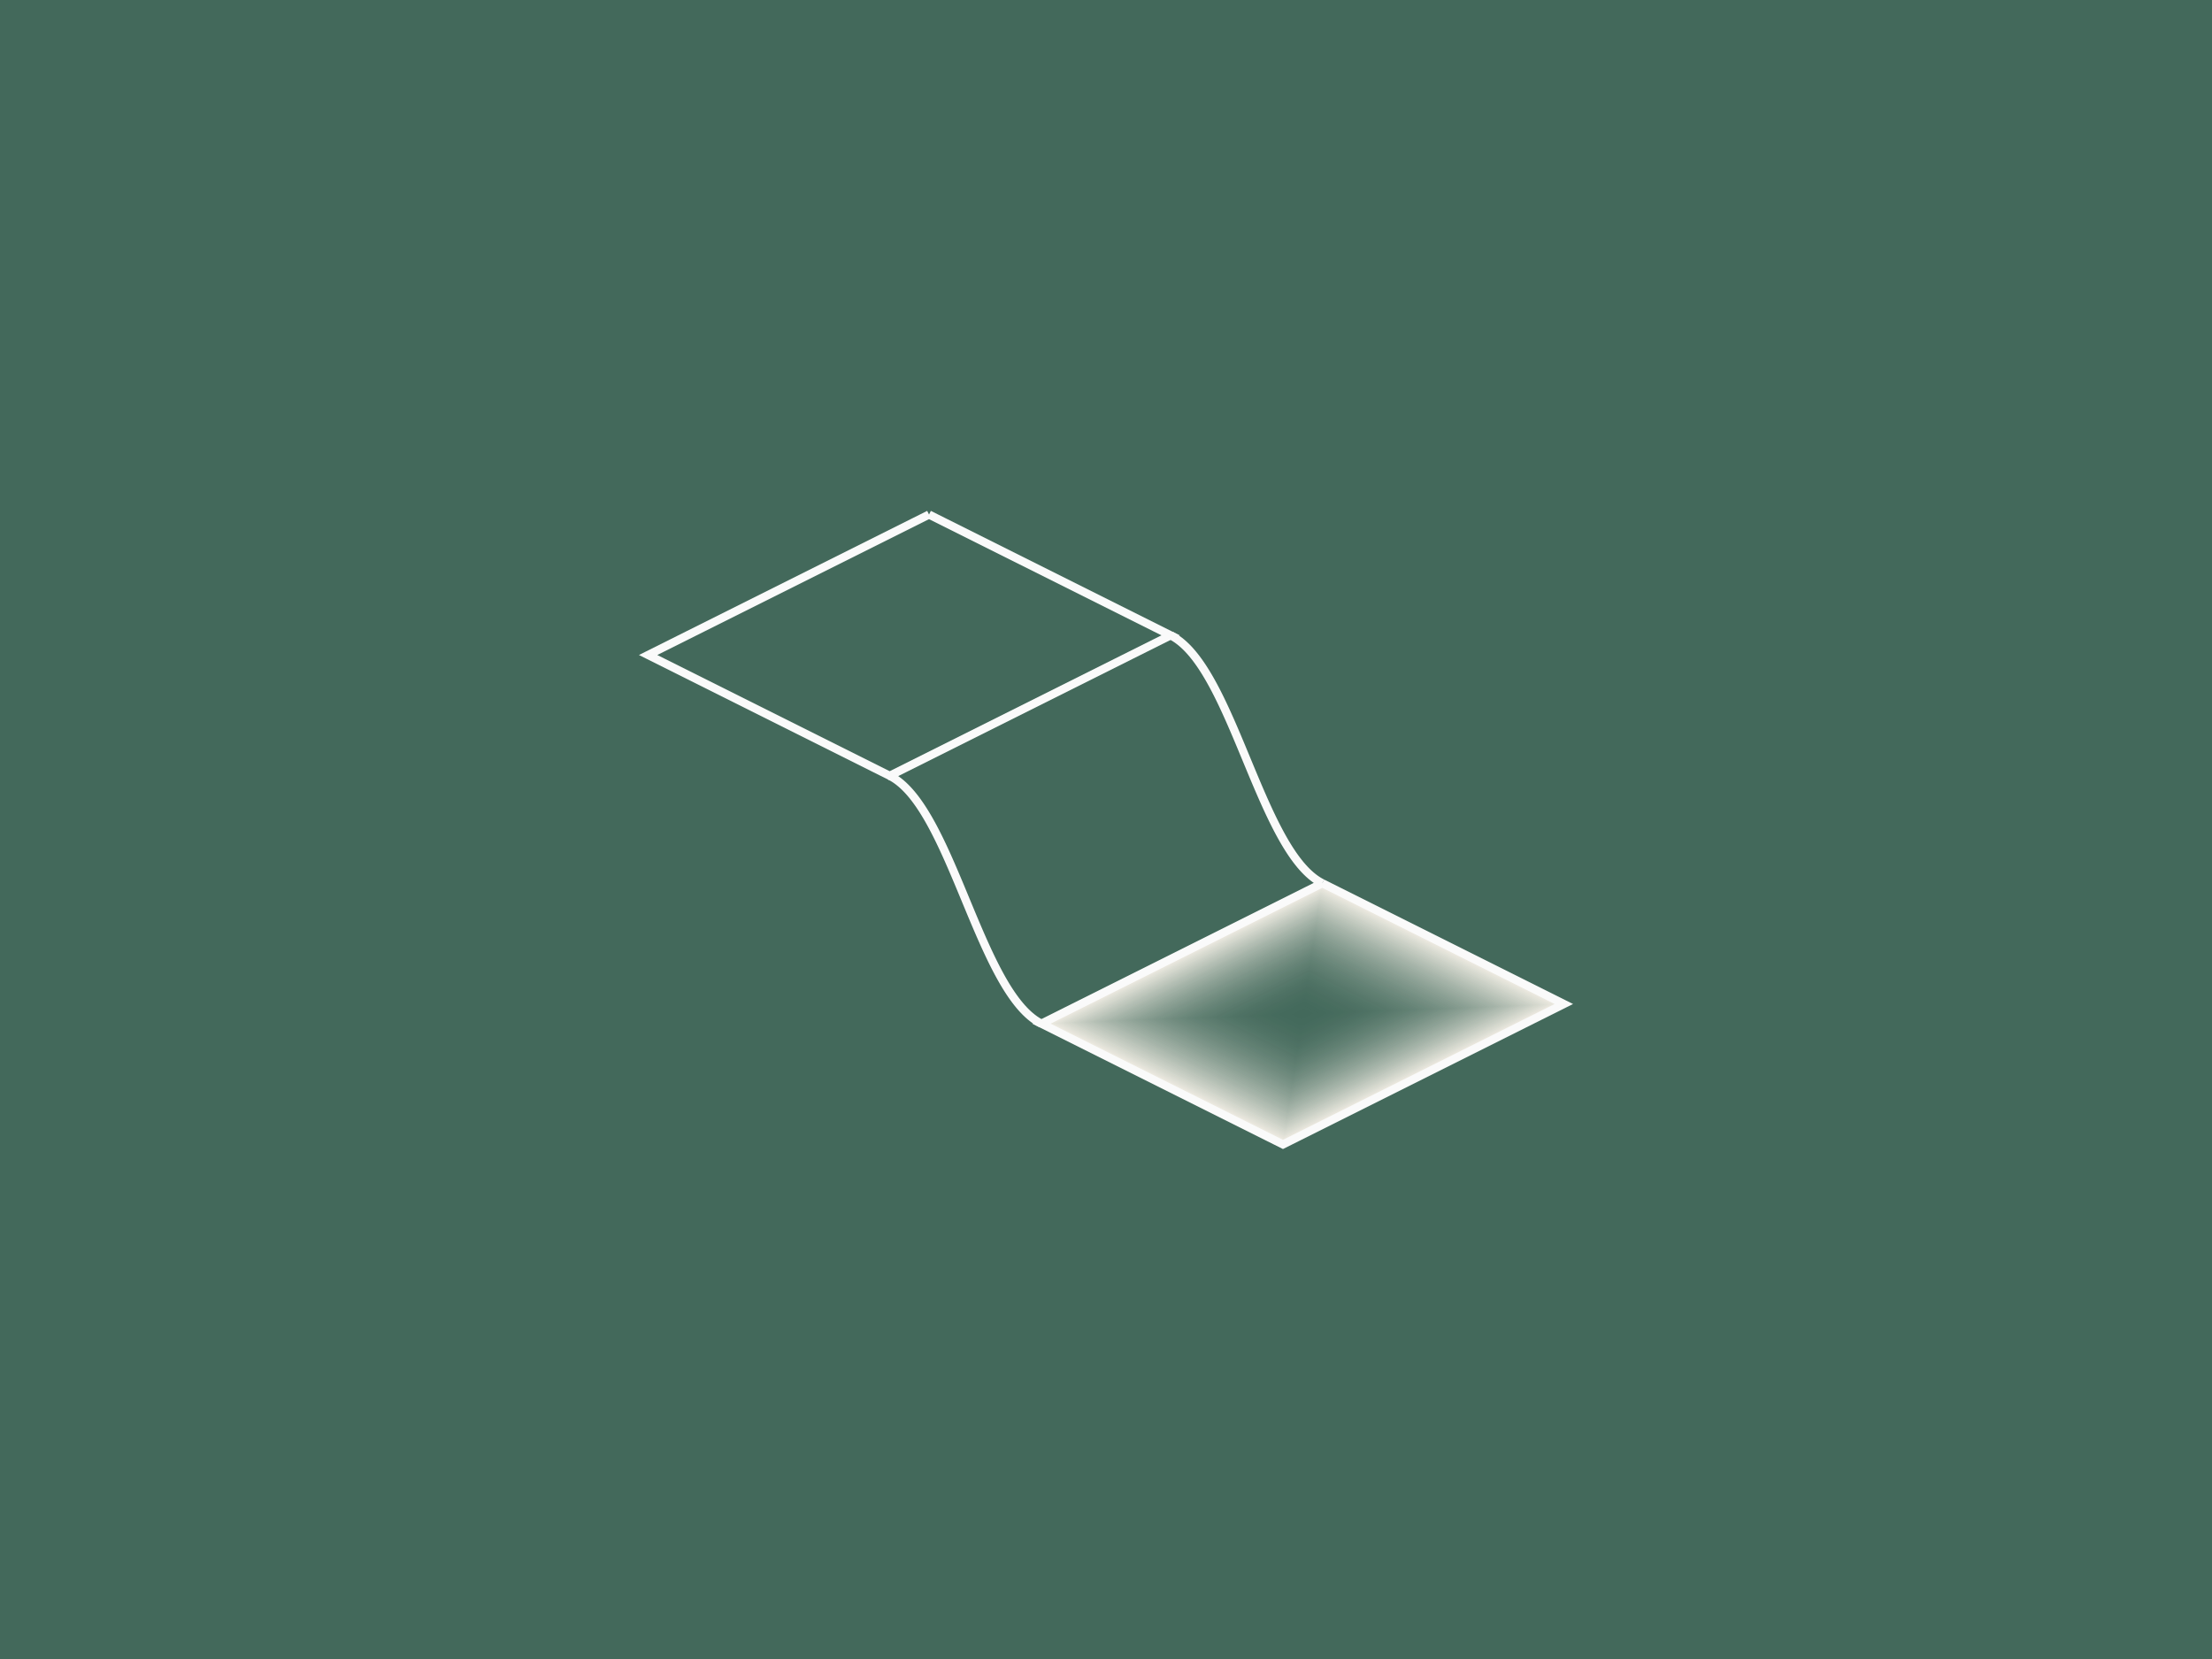
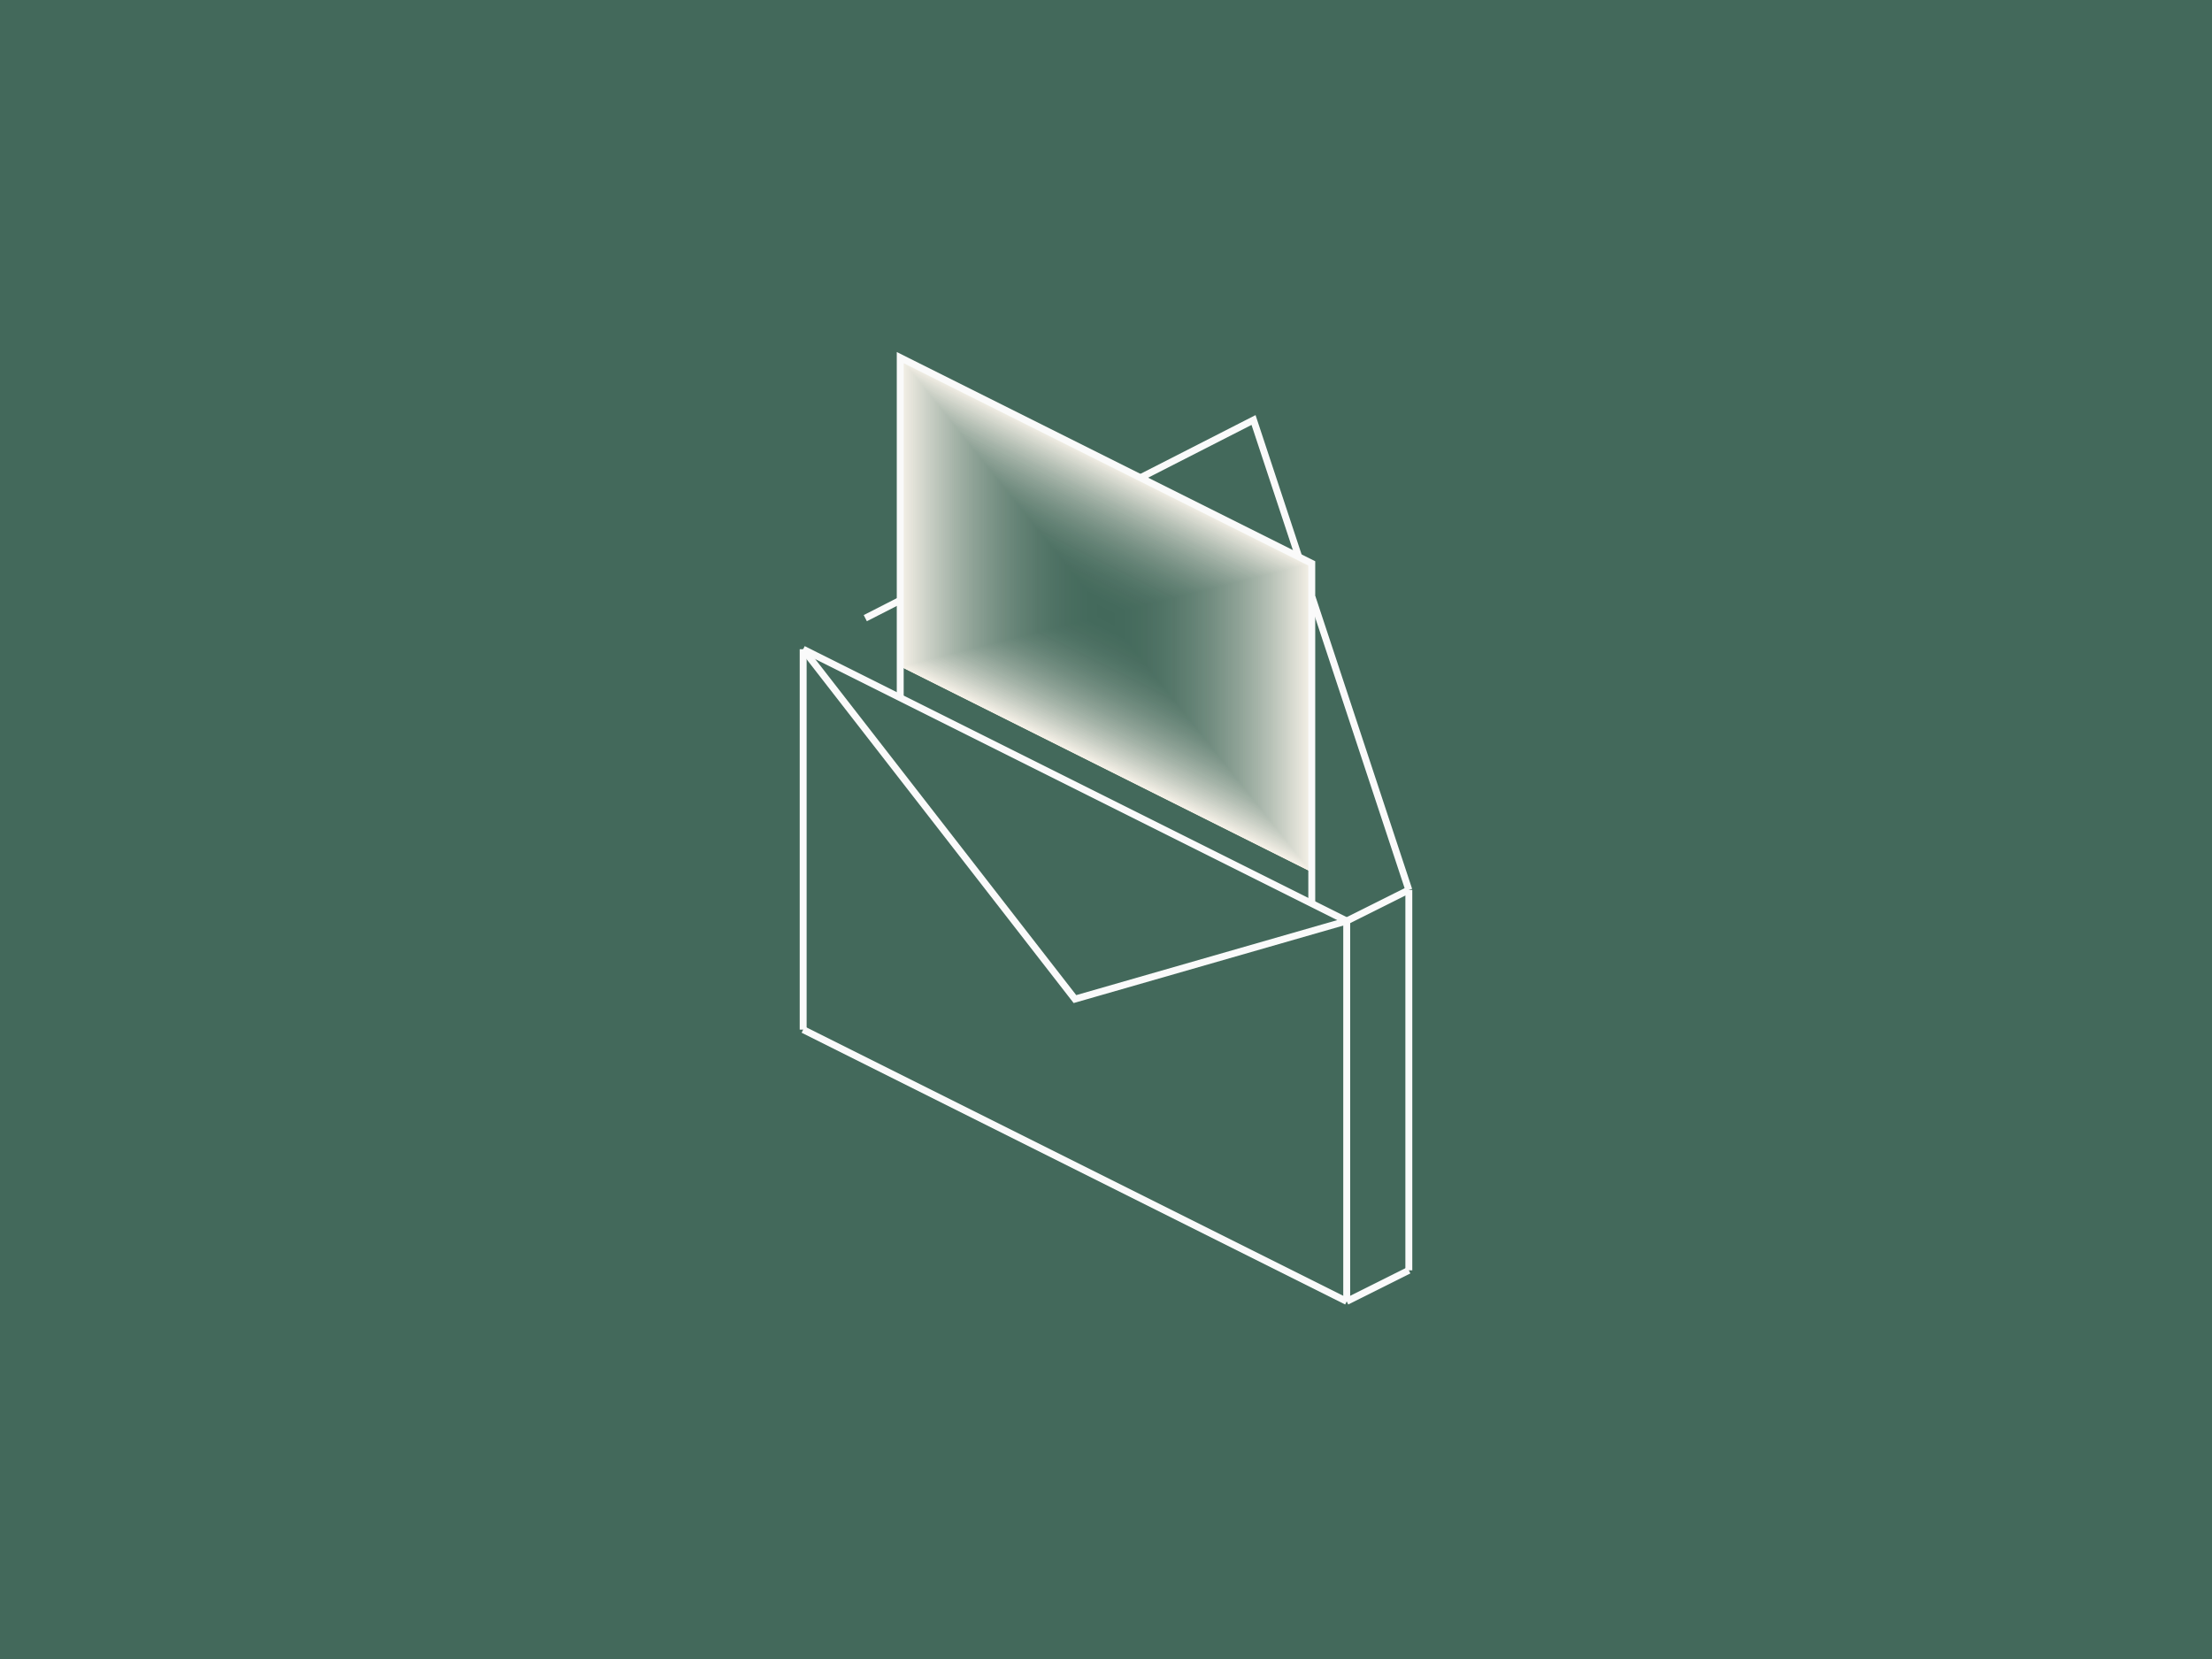
<svg xmlns="http://www.w3.org/2000/svg" width="3072" height="2304" viewBox="0 0 512 384">
  <rect width="512" height="384" fill="#43695B" />
  <svg x="64" y="0" width="384" height="384" viewBox="0 0 384 384">
    <defs>
      <mask id="iris-0" maskUnits="userSpaceOnUse" x="0" y="0" width="384" height="384" style="mask-type:luminance">
-         <path d="M242.066 204.431L297.984 232.39L232.963 264.9L177.045 236.942Z" fill="white" fill-rule="evenodd" />
-         <path d="M242.019 204.746L297.354 232.414L233.011 264.586L177.675 236.918Z" fill="rgb(250,250,250)" />
-         <path d="M241.971 205.061L296.724 232.437L233.058 264.271L178.305 236.894Z" fill="rgb(244,244,244)" />
-         <path d="M241.924 205.376L296.094 232.461L233.105 263.956L178.935 236.87Z" fill="rgb(239,239,239)" />
-         <path d="M241.876 205.691L295.464 232.485L233.153 263.641L179.565 236.847Z" fill="rgb(234,234,234)" />
-         <path d="M241.829 206.006L294.835 232.509L233.2 263.326L180.195 236.823Z" fill="rgb(229,229,229)" />
-         <path d="M241.782 206.321L294.205 232.532L233.248 263.011L180.825 236.799Z" fill="rgb(224,224,224)" />
-         <path d="M241.734 206.636L293.575 232.556L233.295 262.696L181.454 236.776Z" fill="rgb(219,219,219)" />
-         <path d="M241.687 206.951L292.945 232.58L233.342 262.381L182.084 236.752Z" fill="rgb(214,214,214)" />
-         <path d="M241.639 207.266L292.315 232.603L233.39 262.066L182.714 236.728Z" fill="rgb(209,209,209)" />
-         <path d="M241.592 207.581L291.685 232.627L233.437 261.751L183.344 236.704Z" fill="rgb(205,205,205)" />
-         <path d="M241.545 207.895L291.055 232.651L233.485 261.436L183.974 236.681Z" fill="rgb(200,200,200)" />
-         <path d="M241.497 208.21L290.425 232.675L233.532 261.121L184.604 236.657Z" fill="rgb(195,195,195)" />
-         <path d="M241.45 208.525L289.795 232.698L233.579 260.806L185.234 236.633Z" fill="rgb(191,191,191)" />
-         <path d="M241.402 208.84L289.166 232.722L233.627 260.491L185.864 236.61Z" fill="rgb(186,186,186)" />
-         <path d="M241.355 209.155L288.536 232.746L233.674 260.176L186.494 236.586Z" fill="rgb(182,182,182)" />
-         <path d="M241.307 209.47L287.906 232.769L233.722 259.861L187.123 236.562Z" fill="rgb(177,177,177)" />
-         <path d="M241.26 209.785L287.276 232.793L233.769 259.546L187.753 236.539Z" fill="rgb(173,173,173)" />
-         <path d="M241.213 210.1L286.646 232.817L233.817 259.231L188.383 236.515Z" fill="rgb(168,168,168)" />
-         <path d="M241.165 210.415L286.016 232.84L233.864 258.917L189.013 236.491Z" fill="rgb(164,164,164)" />
-         <path d="M241.118 210.73L285.386 232.864L233.911 258.602L189.643 236.467Z" fill="rgb(160,160,160)" />
-         <path d="M241.07 211.045L284.756 232.888L233.959 258.287L190.273 236.444Z" fill="rgb(156,156,156)" />
-         <path d="M241.023 211.36L284.126 232.912L234.006 257.972L190.903 236.42Z" fill="rgb(152,152,152)" />
-         <path d="M240.976 211.675L283.497 232.935L234.054 257.657L191.533 236.396Z" fill="rgb(147,147,147)" />
-         <path d="M240.928 211.99L282.867 232.959L234.101 257.342L192.163 236.373Z" fill="rgb(143,143,143)" />
-         <path d="M240.881 212.305L282.237 232.983L234.148 257.027L192.792 236.349Z" fill="rgb(139,139,139)" />
-         <path d="M240.833 212.62L281.607 233.006L234.196 256.712L193.422 236.325Z" fill="rgb(136,136,136)" />
-         <path d="M240.786 212.935L280.977 233.03L234.243 256.397L194.052 236.301Z" fill="rgb(132,132,132)" />
-         <path d="M240.739 213.25L280.347 233.054L234.291 256.082L194.682 236.278Z" fill="rgb(128,128,128)" />
-         <path d="M240.691 213.564L279.717 233.078L234.338 255.767L195.312 236.254Z" fill="rgb(124,124,124)" />
-         <path d="M240.644 213.879L279.087 233.101L234.385 255.452L195.942 236.23Z" fill="rgb(121,121,121)" />
-         <path d="M240.596 214.194L278.457 233.125L234.433 255.137L196.572 236.207Z" fill="rgb(117,117,117)" />
-         <path d="M240.549 214.509L277.828 233.149L234.48 254.822L197.202 236.183Z" fill="rgb(113,113,113)" />
-         <path d="M240.501 214.824L277.198 233.172L234.528 254.507L197.832 236.159Z" fill="rgb(110,110,110)" />
-         <path d="M240.454 215.139L276.568 233.196L234.575 254.192L198.461 236.136Z" fill="rgb(106,106,106)" />
-         <path d="M240.407 215.454L275.938 233.22L234.623 253.877L199.091 236.112Z" fill="rgb(103,103,103)" />
-         <path d="M240.359 215.769L275.308 233.243L234.67 253.562L199.721 236.088Z" fill="rgb(100,100,100)" />
-         <path d="M240.312 216.084L274.678 233.267L234.717 253.248L200.351 236.064Z" fill="rgb(96,96,96)" />
-         <path d="M240.264 216.399L274.048 233.291L234.765 252.933L200.981 236.041Z" fill="rgb(93,93,93)" />
-         <path d="M240.217 216.714L273.418 233.315L234.812 252.618L201.611 236.017Z" fill="rgb(90,90,90)" />
-         <path d="M240.17 217.029L272.788 233.338L234.86 252.303L202.241 235.993Z" fill="rgb(87,87,87)" />
-         <path d="M240.122 217.344L272.159 233.362L234.907 251.988L202.871 235.97Z" fill="rgb(84,84,84)" />
-         <path d="M240.075 217.659L271.529 233.386L234.954 251.673L203.501 235.946Z" fill="rgb(81,81,81)" />
-         <path d="M240.027 217.974L270.899 233.409L235.002 251.358L204.13 235.922Z" fill="rgb(78,78,78)" />
-         <path d="M239.98 218.289L270.269 233.433L235.049 251.043L204.76 235.898Z" fill="rgb(75,75,75)" />
-         <path d="M239.933 218.604L269.639 233.457L235.097 250.728L205.39 235.875Z" fill="rgb(72,72,72)" />
-         <path d="M239.885 218.919L269.009 233.481L235.144 250.413L206.02 235.851Z" fill="rgb(69,69,69)" />
-         <path d="M239.838 219.233L268.379 233.504L235.191 250.098L206.65 235.827Z" fill="rgb(66,66,66)" />
-         <path d="M239.79 219.548L267.749 233.528L235.239 249.783L207.28 235.804Z" fill="rgb(64,64,64)" />
-         <path d="M239.743 219.863L267.119 233.552L235.286 249.468L207.91 235.78Z" fill="rgb(61,61,61)" />
-         <path d="M239.696 220.178L266.49 233.575L235.334 249.153L208.54 235.756Z" fill="rgb(59,59,59)" />
-         <path d="M239.648 220.493L265.86 233.599L235.381 248.838L209.17 235.733Z" fill="rgb(56,56,56)" />
-         <path d="M239.601 220.808L265.23 233.623L235.429 248.523L209.799 235.709Z" fill="rgb(54,54,54)" />
-         <path d="M239.553 221.123L264.6 233.646L235.476 248.208L210.429 235.685Z" fill="rgb(51,51,51)" />
-         <path d="M239.506 221.438L263.97 233.67L235.523 247.893L211.059 235.661Z" fill="rgb(49,49,49)" />
-         <path d="M239.458 221.753L263.34 233.694L235.571 247.579L211.689 235.638Z" fill="rgb(47,47,47)" />
-         <path d="M239.411 222.068L262.71 233.718L235.618 247.264L212.319 235.614Z" fill="rgb(44,44,44)" />
-         <path d="M239.364 222.383L262.08 233.741L235.666 246.949L212.949 235.59Z" fill="rgb(42,42,42)" />
-         <path d="M239.316 222.698L261.45 233.765L235.713 246.634L213.579 235.567Z" fill="rgb(40,40,40)" />
-         <path d="M239.269 223.013L260.821 233.789L235.76 246.319L214.209 235.543Z" fill="rgb(38,38,38)" />
-         <path d="M239.221 223.328L260.191 233.812L235.808 246.004L214.839 235.519Z" fill="rgb(36,36,36)" />
-         <path d="M239.174 223.643L259.561 233.836L235.855 245.689L215.468 235.495Z" fill="rgb(34,34,34)" />
-         <path d="M239.127 223.958L258.931 233.86L235.903 245.374L216.098 235.472Z" fill="rgb(32,32,32)" />
-         <path d="M239.079 224.273L258.301 233.884L235.95 245.059L216.728 235.448Z" fill="rgb(30,30,30)" />
-         <path d="M239.032 224.588L257.671 233.907L235.997 244.744L217.358 235.424Z" fill="rgb(28,28,28)" />
-         <path d="M238.984 224.903L257.041 233.931L236.045 244.429L217.988 235.401Z" fill="rgb(27,27,27)" />
-         <path d="M238.937 225.217L256.411 233.955L236.092 244.114L218.618 235.377Z" fill="rgb(25,25,25)" />
-         <path d="M238.89 225.532L255.781 233.978L236.14 243.799L219.248 235.353Z" fill="rgb(23,23,23)" />
-         <path d="M238.842 225.847L255.152 234.002L236.187 243.484L219.878 235.33Z" fill="rgb(22,22,22)" />
-         <path d="M238.795 226.162L254.522 234.026L236.235 243.169L220.508 235.306Z" fill="rgb(20,20,20)" />
-         <path d="M238.747 226.477L253.892 234.049L236.282 242.854L221.137 235.282Z" fill="rgb(19,19,19)" />
-         <path d="M238.7 226.792L253.262 234.073L236.329 242.539L221.767 235.258Z" fill="rgb(17,17,17)" />
-         <path d="M238.652 227.107L252.632 234.097L236.377 242.224L222.397 235.235Z" fill="rgb(16,16,16)" />
-         <path d="M238.605 227.422L252.002 234.121L236.424 241.91L223.027 235.211Z" fill="rgb(15,15,15)" />
-         <path d="M238.558 227.737L251.372 234.144L236.472 241.595L223.657 235.187Z" fill="rgb(13,13,13)" />
-         <path d="M238.51 228.052L250.742 234.168L236.519 241.28L224.287 235.164Z" fill="rgb(12,12,12)" />
-         <path d="M238.463 228.367L250.112 234.192L236.566 240.965L224.917 235.14Z" fill="rgb(11,11,11)" />
-         <path d="M238.415 228.682L249.483 234.215L236.614 240.65L225.547 235.116Z" fill="rgb(10,10,10)" />
-         <path d="M238.368 228.997L248.853 234.239L236.661 240.335L226.177 235.092Z" fill="rgb(9,9,9)" />
-         <path d="M238.321 229.312L248.223 234.263L236.709 240.02L226.806 235.069Z" fill="rgb(8,8,8)" />
-         <path d="M238.273 229.627L247.593 234.287L236.756 239.705L227.436 235.045Z" fill="rgb(7,7,7)" />
-         <path d="M238.226 229.942L246.963 234.31L236.803 239.39L228.066 235.021Z" fill="rgb(6,6,6)" />
-         <path d="M238.178 230.257L246.333 234.334L236.851 239.075L228.696 234.998Z" fill="rgb(5,5,5)" />
-         <path d="M238.131 230.572L245.703 234.358L236.898 238.76L229.326 234.974Z" fill="rgb(5,5,5)" />
-         <path d="M238.084 230.886L245.073 234.381L236.946 238.445L229.956 234.95Z" fill="rgb(4,4,4)" />
-         <path d="M238.036 231.201L244.443 234.405L236.993 238.13L230.586 234.927Z" fill="rgb(3,3,3)" />
-         <path d="M237.989 231.516L243.813 234.429L237.04 237.815L231.216 234.903Z" fill="rgb(3,3,3)" />
-         <path d="M237.941 231.831L243.184 234.452L237.088 237.5L231.846 234.879Z" fill="rgb(2,2,2)" />
-         <path d="M237.894 232.146L242.554 234.476L237.135 237.185L232.475 234.855Z" fill="rgb(2,2,2)" />
-         <path d="M237.846 232.461L241.924 234.5L237.183 236.87L233.105 234.832Z" fill="rgb(1,1,1)" />
-         <path d="M237.799 232.776L241.294 234.524L237.23 236.555L233.735 234.808Z" fill="rgb(1,1,1)" />
-         <path d="M237.752 233.091L240.664 234.547L237.278 236.241L234.365 234.784Z" fill="rgb(1,1,1)" />
-         <path d="M237.704 233.406L240.034 234.571L237.325 235.926L234.995 234.761Z" fill="rgb(0,0,0)" />
-         <path d="M237.657 233.721L239.404 234.595L237.372 235.611L235.625 234.737Z" fill="rgb(0,0,0)" />
-         <path d="M237.609 234.036L238.774 234.618L237.42 235.296L236.255 234.713Z" fill="rgb(0,0,0)" />
-         <path d="M237.562 234.351L238.144 234.642L237.467 234.981L236.885 234.689Z" fill="rgb(0,0,0)" />
-         <path d="M237.515 234.666L237.515 234.666L237.515 234.666L237.515 234.666Z" fill="rgb(0,0,0)" />
+         <path d="M144.371 154.314L239.629 201.943L239.629 130.402L144.371 82.773Z" fill="white" fill-rule="evenodd" />
+         <path d="M144.867 154.19L239.133 201.322L239.133 130.527L144.867 83.394Z" fill="rgb(250,250,250)" />
+         <path d="M145.363 154.065L238.637 200.702L238.637 130.651L145.363 84.015Z" fill="rgb(244,244,244)" />
+         <path d="M145.86 153.941L238.14 200.081L238.14 130.776L145.86 84.636Z" fill="rgb(239,239,239)" />
+         <path d="M146.356 153.816L237.644 199.46L237.644 130.901L146.356 85.256Z" fill="rgb(234,234,234)" />
+         <path d="M146.852 153.692L237.148 198.84L237.148 131.025L146.852 85.877Z" fill="rgb(229,229,229)" />
+         <path d="M147.348 153.567L236.652 198.219L236.652 131.15L147.348 86.498Z" fill="rgb(224,224,224)" />
+         <path d="M147.844 153.442L236.156 197.598L236.156 131.274L147.844 87.118Z" fill="rgb(219,219,219)" />
+         <path d="M148.34 153.318L235.66 196.978L235.66 131.399L148.34 87.739Z" fill="rgb(214,214,214)" />
+         <path d="M148.836 153.193L235.164 196.357L235.164 131.523L148.836 88.36Z" fill="rgb(209,209,209)" />
+         <path d="M149.332 153.069L234.668 195.736L234.668 131.648L149.332 88.98Z" fill="rgb(205,205,205)" />
+         <path d="M149.829 152.944L234.171 195.116L234.171 131.772L149.829 89.601Z" fill="rgb(200,200,200)" />
+         <path d="M150.325 152.82L233.675 194.495L233.675 131.897L150.325 90.222Z" fill="rgb(195,195,195)" />
+         <path d="M150.821 152.695L233.179 193.874L233.179 132.021L150.821 90.842Z" fill="rgb(191,191,191)" />
+         <path d="M151.317 152.571L232.683 193.254L232.683 132.146L151.317 91.463Z" fill="rgb(186,186,186)" />
+         <path d="M151.813 152.446L232.187 192.633L232.187 132.27L151.813 92.084Z" fill="rgb(182,182,182)" />
+         <path d="M152.309 152.322L231.691 192.012L231.691 132.395L152.309 92.704Z" fill="rgb(177,177,177)" />
+         <path d="M152.805 152.197L231.195 191.392L231.195 132.52L152.805 93.325Z" fill="rgb(173,173,173)" />
+         <path d="M153.302 152.073L230.698 190.771L230.698 132.644L153.302 93.946Z" fill="rgb(168,168,168)" />
+         <path d="M153.798 151.948L230.202 190.15L230.202 132.769L153.798 94.566Z" fill="rgb(164,164,164)" />
+         <path d="M154.294 151.823L229.706 189.53L229.706 132.893L154.294 95.187Z" fill="rgb(160,160,160)" />
+         <path d="M154.79 151.699L229.21 188.909L229.21 133.018L154.79 95.808Z" fill="rgb(156,156,156)" />
+         <path d="M155.286 151.574L228.714 188.288L228.714 133.142L155.286 96.428Z" fill="rgb(152,152,152)" />
+         <path d="M155.782 151.45L228.218 187.668L228.218 133.267L155.782 97.049Z" fill="rgb(147,147,147)" />
+         <path d="M156.278 151.325L227.722 187.047L227.722 133.391L156.278 97.67Z" fill="rgb(143,143,143)" />
+         <path d="M156.774 151.201L227.226 186.426L227.226 133.516L156.774 98.29Z" fill="rgb(139,139,139)" />
+         <path d="M157.271 151.076L226.729 185.806L226.729 133.64L157.271 98.911Z" fill="rgb(136,136,136)" />
+         <path d="M157.767 150.952L226.233 185.185L226.233 133.765L157.767 99.532Z" fill="rgb(132,132,132)" />
+         <path d="M158.263 150.827L225.737 184.564L225.737 133.89L158.263 100.152Z" fill="rgb(128,128,128)" />
+         <path d="M158.759 150.703L225.241 183.944L225.241 134.014L158.759 100.773Z" fill="rgb(124,124,124)" />
+         <path d="M159.255 150.578L224.745 183.323L224.745 134.139L159.255 101.394Z" fill="rgb(121,121,121)" />
+         <path d="M159.751 150.453L224.249 182.702L224.249 134.263L159.751 102.014Z" fill="rgb(117,117,117)" />
+         <path d="M160.247 150.329L223.753 182.082L223.753 134.388L160.247 102.635Z" fill="rgb(113,113,113)" />
+         <path d="M160.744 150.204L223.256 181.461L223.256 134.512L160.744 103.256Z" fill="rgb(110,110,110)" />
+         <path d="M161.24 150.08L222.76 180.84L222.76 134.637L161.24 103.876Z" fill="rgb(106,106,106)" />
+         <path d="M161.736 149.955L222.264 180.219L222.264 134.761L161.736 104.497Z" fill="rgb(103,103,103)" />
+         <path d="M162.232 149.831L221.768 179.599L221.768 134.886L162.232 105.118Z" fill="rgb(100,100,100)" />
+         <path d="M162.728 149.706L221.272 178.978L221.272 135.01L162.728 105.738Z" fill="rgb(96,96,96)" />
+         <path d="M163.224 149.582L220.776 178.357L220.776 135.135L163.224 106.359Z" fill="rgb(93,93,93)" />
+         <path d="M163.72 149.457L220.28 177.737L220.28 135.259L163.72 106.98Z" fill="rgb(90,90,90)" />
+         <path d="M164.216 149.333L219.784 177.116L219.784 135.384L164.216 107.6Z" fill="rgb(87,87,87)" />
+         <path d="M164.713 149.208L219.287 176.495L219.287 135.509L164.713 108.221Z" fill="rgb(84,84,84)" />
+         <path d="M165.209 149.084L218.791 175.875L218.791 135.633L165.209 108.842Z" fill="rgb(81,81,81)" />
+         <path d="M165.705 148.959L218.295 175.254L218.295 135.758L165.705 109.463Z" fill="rgb(78,78,78)" />
+         <path d="M166.201 148.834L217.799 174.633L217.799 135.882L166.201 110.083Z" fill="rgb(75,75,75)" />
+         <path d="M166.697 148.71L217.303 174.013L217.303 136.007L166.697 110.704Z" fill="rgb(72,72,72)" />
+         <path d="M167.193 148.585L216.807 173.392L216.807 136.131L167.193 111.325Z" fill="rgb(69,69,69)" />
+         <path d="M167.689 148.461L216.311 172.771L216.311 136.256L167.689 111.945Z" fill="rgb(66,66,66)" />
+         <path d="M168.186 148.336L215.814 172.151L215.814 136.38L168.186 112.566Z" fill="rgb(64,64,64)" />
+         <path d="M168.682 148.212L215.318 171.53L215.318 136.505L168.682 113.187Z" fill="rgb(61,61,61)" />
+         <path d="M169.178 148.087L214.822 170.909L214.822 136.629L169.178 113.807Z" fill="rgb(59,59,59)" />
+         <path d="M169.674 147.963L214.326 170.289L214.326 136.754L169.674 114.428Z" fill="rgb(56,56,56)" />
+         <path d="M170.17 147.838L213.83 169.668L213.83 136.879L170.17 115.049Z" fill="rgb(54,54,54)" />
+         <path d="M170.666 147.714L213.334 169.047L213.334 137.003L170.666 115.669Z" fill="rgb(51,51,51)" />
+         <path d="M171.162 147.589L212.838 168.427L212.838 137.128L171.162 116.29Z" fill="rgb(49,49,49)" />
+         <path d="M171.658 147.464L212.342 167.806L212.342 137.252L171.658 116.911Z" fill="rgb(47,47,47)" />
+         <path d="M172.155 147.34L211.845 167.185L211.845 137.377L172.155 117.531Z" fill="rgb(44,44,44)" />
+         <path d="M172.651 147.215L211.349 166.565L211.349 137.501L172.651 118.152Z" fill="rgb(42,42,42)" />
+         <path d="M173.147 147.091L210.853 165.944L210.853 137.626L173.147 118.773Z" fill="rgb(40,40,40)" />
+         <path d="M173.643 146.966L210.357 165.323L210.357 137.75L173.643 119.393Z" fill="rgb(38,38,38)" />
+         <path d="M174.139 146.842L209.861 164.703L209.861 137.875L174.139 120.014Z" fill="rgb(36,36,36)" />
+         <path d="M174.635 146.717L209.365 164.082L209.365 137.999L174.635 120.635Z" fill="rgb(34,34,34)" />
+         <path d="M175.131 146.593L208.869 163.461L208.869 138.124L175.131 121.255Z" fill="rgb(32,32,32)" />
+         <path d="M175.628 146.468L208.372 162.841L208.372 138.248L175.628 121.876Z" fill="rgb(30,30,30)" />
+         <path d="M176.124 146.344L207.876 162.22L207.876 138.373L176.124 122.497Z" fill="rgb(28,28,28)" />
+         <path d="M176.62 146.219L207.38 161.599L207.38 138.498L176.62 123.117Z" fill="rgb(27,27,27)" />
+         <path d="M177.116 146.095L206.884 160.979L206.884 138.622L177.116 123.738Z" fill="rgb(25,25,25)" />
+         <path d="M177.612 145.97L206.388 160.358L206.388 138.747L177.612 124.359Z" fill="rgb(23,23,23)" />
+         <path d="M178.108 145.845L205.892 159.737L205.892 138.871L178.108 124.979Z" fill="rgb(22,22,22)" />
+         <path d="M178.604 145.721L205.396 159.117L205.396 138.996L178.604 125.6Z" fill="rgb(20,20,20)" />
+         <path d="M179.101 145.596L204.899 158.496L204.899 139.12L179.101 126.221Z" fill="rgb(19,19,19)" />
+         <path d="M179.597 145.472L204.403 157.875L204.403 139.245L179.597 126.841Z" fill="rgb(17,17,17)" />
+         <path d="M180.093 145.347L203.907 157.255L203.907 139.369L180.093 127.462Z" fill="rgb(16,16,16)" />
+         <path d="M180.589 145.223L203.411 156.634L203.411 139.494L180.589 128.083Z" fill="rgb(15,15,15)" />
+         <path d="M181.085 145.098L202.915 156.013L202.915 139.618L181.085 128.703Z" fill="rgb(13,13,13)" />
+         <path d="M181.581 144.974L202.419 155.392L202.419 139.743L181.581 129.324Z" fill="rgb(12,12,12)" />
+         <path d="M182.077 144.849L201.923 154.772L201.923 139.867L182.077 129.945Z" fill="rgb(11,11,11)" />
+         <path d="M182.573 144.725L201.427 154.151L201.427 139.992L182.573 130.565Z" fill="rgb(10,10,10)" />
+         <path d="M183.07 144.6L200.93 153.53L200.93 140.117L183.07 131.186Z" fill="rgb(9,9,9)" />
+         <path d="M183.566 144.476L200.434 152.91L200.434 140.241L183.566 131.807Z" fill="rgb(8,8,8)" />
+         <path d="M184.062 144.351L199.938 152.289L199.938 140.366L184.062 132.428Z" fill="rgb(7,7,7)" />
+         <path d="M184.558 144.226L199.442 151.668L199.442 140.49L184.558 133.048Z" fill="rgb(6,6,6)" />
+         <path d="M185.054 144.102L198.946 151.048L198.946 140.615L185.054 133.669Z" fill="rgb(5,5,5)" />
+         <path d="M185.55 143.977L198.45 150.427L198.45 140.739L185.55 134.29Z" fill="rgb(5,5,5)" />
+         <path d="M186.046 143.853L197.954 149.806L197.954 140.864L186.046 134.91Z" fill="rgb(4,4,4)" />
+         <path d="M186.543 143.728L197.457 149.186L197.457 140.988L186.543 135.531Z" fill="rgb(3,3,3)" />
+         <path d="M187.039 143.604L196.961 148.565L196.961 141.113L187.039 136.152Z" fill="rgb(3,3,3)" />
+         <path d="M187.535 143.479L196.465 147.944L196.465 141.237L187.535 136.772Z" fill="rgb(2,2,2)" />
+         <path d="M188.031 143.355L195.969 147.324L195.969 141.362L188.031 137.393Z" fill="rgb(2,2,2)" />
+         <path d="M188.527 143.23L195.473 146.703L195.473 141.487L188.527 138.014Z" fill="rgb(1,1,1)" />
+         <path d="M189.023 143.106L194.977 146.082L194.977 141.611L189.023 138.634Z" fill="rgb(1,1,1)" />
+         <path d="M189.519 142.981L194.481 145.462L194.481 141.736L189.519 139.255Z" fill="rgb(1,1,1)" />
+         <path d="M190.015 142.856L193.985 144.841L193.985 141.86L190.015 139.876Z" fill="rgb(0,0,0)" />
+         <path d="M190.512 142.732L193.488 144.22L193.488 141.985L190.512 140.496Z" fill="rgb(0,0,0)" />
+         <path d="M191.008 142.607L192.992 143.6L192.992 142.109L191.008 141.117Z" fill="rgb(0,0,0)" />
+         <path d="M191.504 142.483L192.496 142.979L192.496 142.234L191.504 141.738Z" fill="rgb(0,0,0)" />
+         <path d="M192 142.358L192 142.358L192 142.358L192 142.358Z" fill="rgb(0,0,0)" />
      </mask>
    </defs>
-     <path d="M242.066 204.431L297.984 232.39L232.963 264.9L177.045 236.942Z" fill="#F6F1E8" fill-rule="evenodd" mask="url(#iris-0)" />
+     <path d="M144.371 154.314L239.629 201.943L239.629 130.402L144.371 82.773Z" fill="#F6F1E8" fill-rule="evenodd" mask="url(#iris-0)" />
    <g fill="none" stroke="#FAFAFA" stroke-linejoin="miter" stroke-linecap="butt">
      <g opacity="0.35" />
      <g>
-         <path d="M151.037 119.1L206.955 147.058L141.934 179.569L86.016 151.61L151.037 119.1" stroke-width="1.9" />
-         <path d="M206.955 147.058L207.488 147.343L208.013 147.661L208.532 148.011L209.044 148.392L209.549 148.803L210.048 149.244L210.541 149.713L211.028 150.21L211.509 150.734L211.984 151.284L212.453 151.859L212.918 152.459L213.377 153.082L213.831 153.728L214.281 154.396L214.726 155.085L215.167 155.794L215.603 156.523L216.036 157.27L216.464 158.035L216.889 158.816L217.31 159.614L217.729 160.426L218.144 161.253L218.556 162.094L218.965 162.947L219.372 163.812L219.776 164.688L220.178 165.574L220.579 166.469L220.977 167.372L221.374 168.284L221.769 169.201L222.163 170.125L222.556 171.054L222.948 171.987L223.339 172.924L223.73 173.863L224.12 174.803L224.51 175.745L224.901 176.686L225.291 177.627L225.682 178.566L226.073 179.502L226.465 180.435L226.858 181.364L227.252 182.288L227.647 183.206L228.044 184.117L228.442 185.021L228.842 185.916L229.245 186.802L229.649 187.678L230.056 188.543L230.465 189.396L230.877 190.236L231.292 191.063L231.71 191.876L232.132 192.673L232.557 193.455L232.985 194.22L233.418 194.967L233.854 195.695L234.295 196.404L234.74 197.093L235.189 197.761L235.644 198.407L236.103 199.031L236.567 199.63L237.037 200.206L237.512 200.756L237.993 201.28L238.48 201.777L238.973 202.246L239.472 202.687L239.977 203.098L240.489 203.479L241.008 203.828L241.533 204.146L242.066 204.431" stroke-width="1.9" />
-         <path d="M141.934 179.569L142.467 179.854L142.992 180.172L143.511 180.521L144.023 180.902L144.528 181.313L145.027 181.754L145.52 182.223L146.007 182.72L146.488 183.244L146.963 183.794L147.433 184.37L147.897 184.969L148.356 185.593L148.811 186.239L149.26 186.907L149.705 187.596L150.146 188.305L150.582 189.033L151.015 189.78L151.443 190.545L151.868 191.327L152.29 192.124L152.708 192.937L153.123 193.764L153.535 194.604L153.944 195.457L154.351 196.322L154.755 197.198L155.158 198.084L155.558 198.979L155.956 199.883L156.353 200.794L156.748 201.712L157.142 202.636L157.535 203.565L157.927 204.498L158.318 205.434L158.709 206.373L159.099 207.314L159.49 208.255L159.88 209.197L160.27 210.137L160.661 211.076L161.052 212.013L161.444 212.946L161.837 213.875L162.231 214.799L162.626 215.716L163.023 216.628L163.421 217.531L163.822 218.426L164.224 219.312L164.628 220.188L165.035 221.053L165.444 221.906L165.856 222.747L166.271 223.574L166.69 224.386L167.111 225.184L167.536 225.965L167.964 226.73L168.397 227.477L168.833 228.206L169.274 228.915L169.719 229.604L170.169 230.272L170.623 230.918L171.082 231.541L171.547 232.141L172.016 232.716L172.491 233.266L172.972 233.79L173.459 234.287L173.952 234.756L174.451 235.197L174.956 235.608L175.468 235.989L175.987 236.339L176.512 236.657L177.045 236.942" stroke-width="1.9" />
+         <path d="M121.905 238.32L247.717 301.227" stroke-width="1.6" />
+         <path d="M247.717 301.227L247.717 213.176" stroke-width="1.6" />
+         <path d="M247.717 213.176L121.905 150.27" stroke-width="1.6" />
+         <path d="M121.905 150.27L121.905 238.32" stroke-width="1.6" />
+         <path d="M262.095 205.987L262.095 294.037" stroke-width="1.6" />
+         <path d="M247.717 301.227L262.095 294.037" stroke-width="1.6" />
+         <path d="M262.095 205.987L247.717 213.176" stroke-width="1.6" />
+         <path d="M136.283 143.081L144.259 139.01" stroke-width="1.6" />
+         <path d="M200.093 110.515L226.149 97.218L236.688 129.108" stroke-width="1.6" />
+         <path d="M239.699 138.22L262.095 205.987" stroke-width="1.6" />
+         <path d="M121.905 150.27L184.811 231.252L247.717 213.176" stroke-width="1.6" />
+         <path d="M239.629 208.843L239.629 130.402L144.371 82.773L144.371 161.215" stroke-width="1.6" />
      </g>
-       <g>
-         <path d="M242.066 204.431L297.984 232.39L232.963 264.9L177.045 236.942L242.066 204.431" stroke-width="1.9" />
-       </g>
+       <g />
    </g>
  </svg>
</svg>
